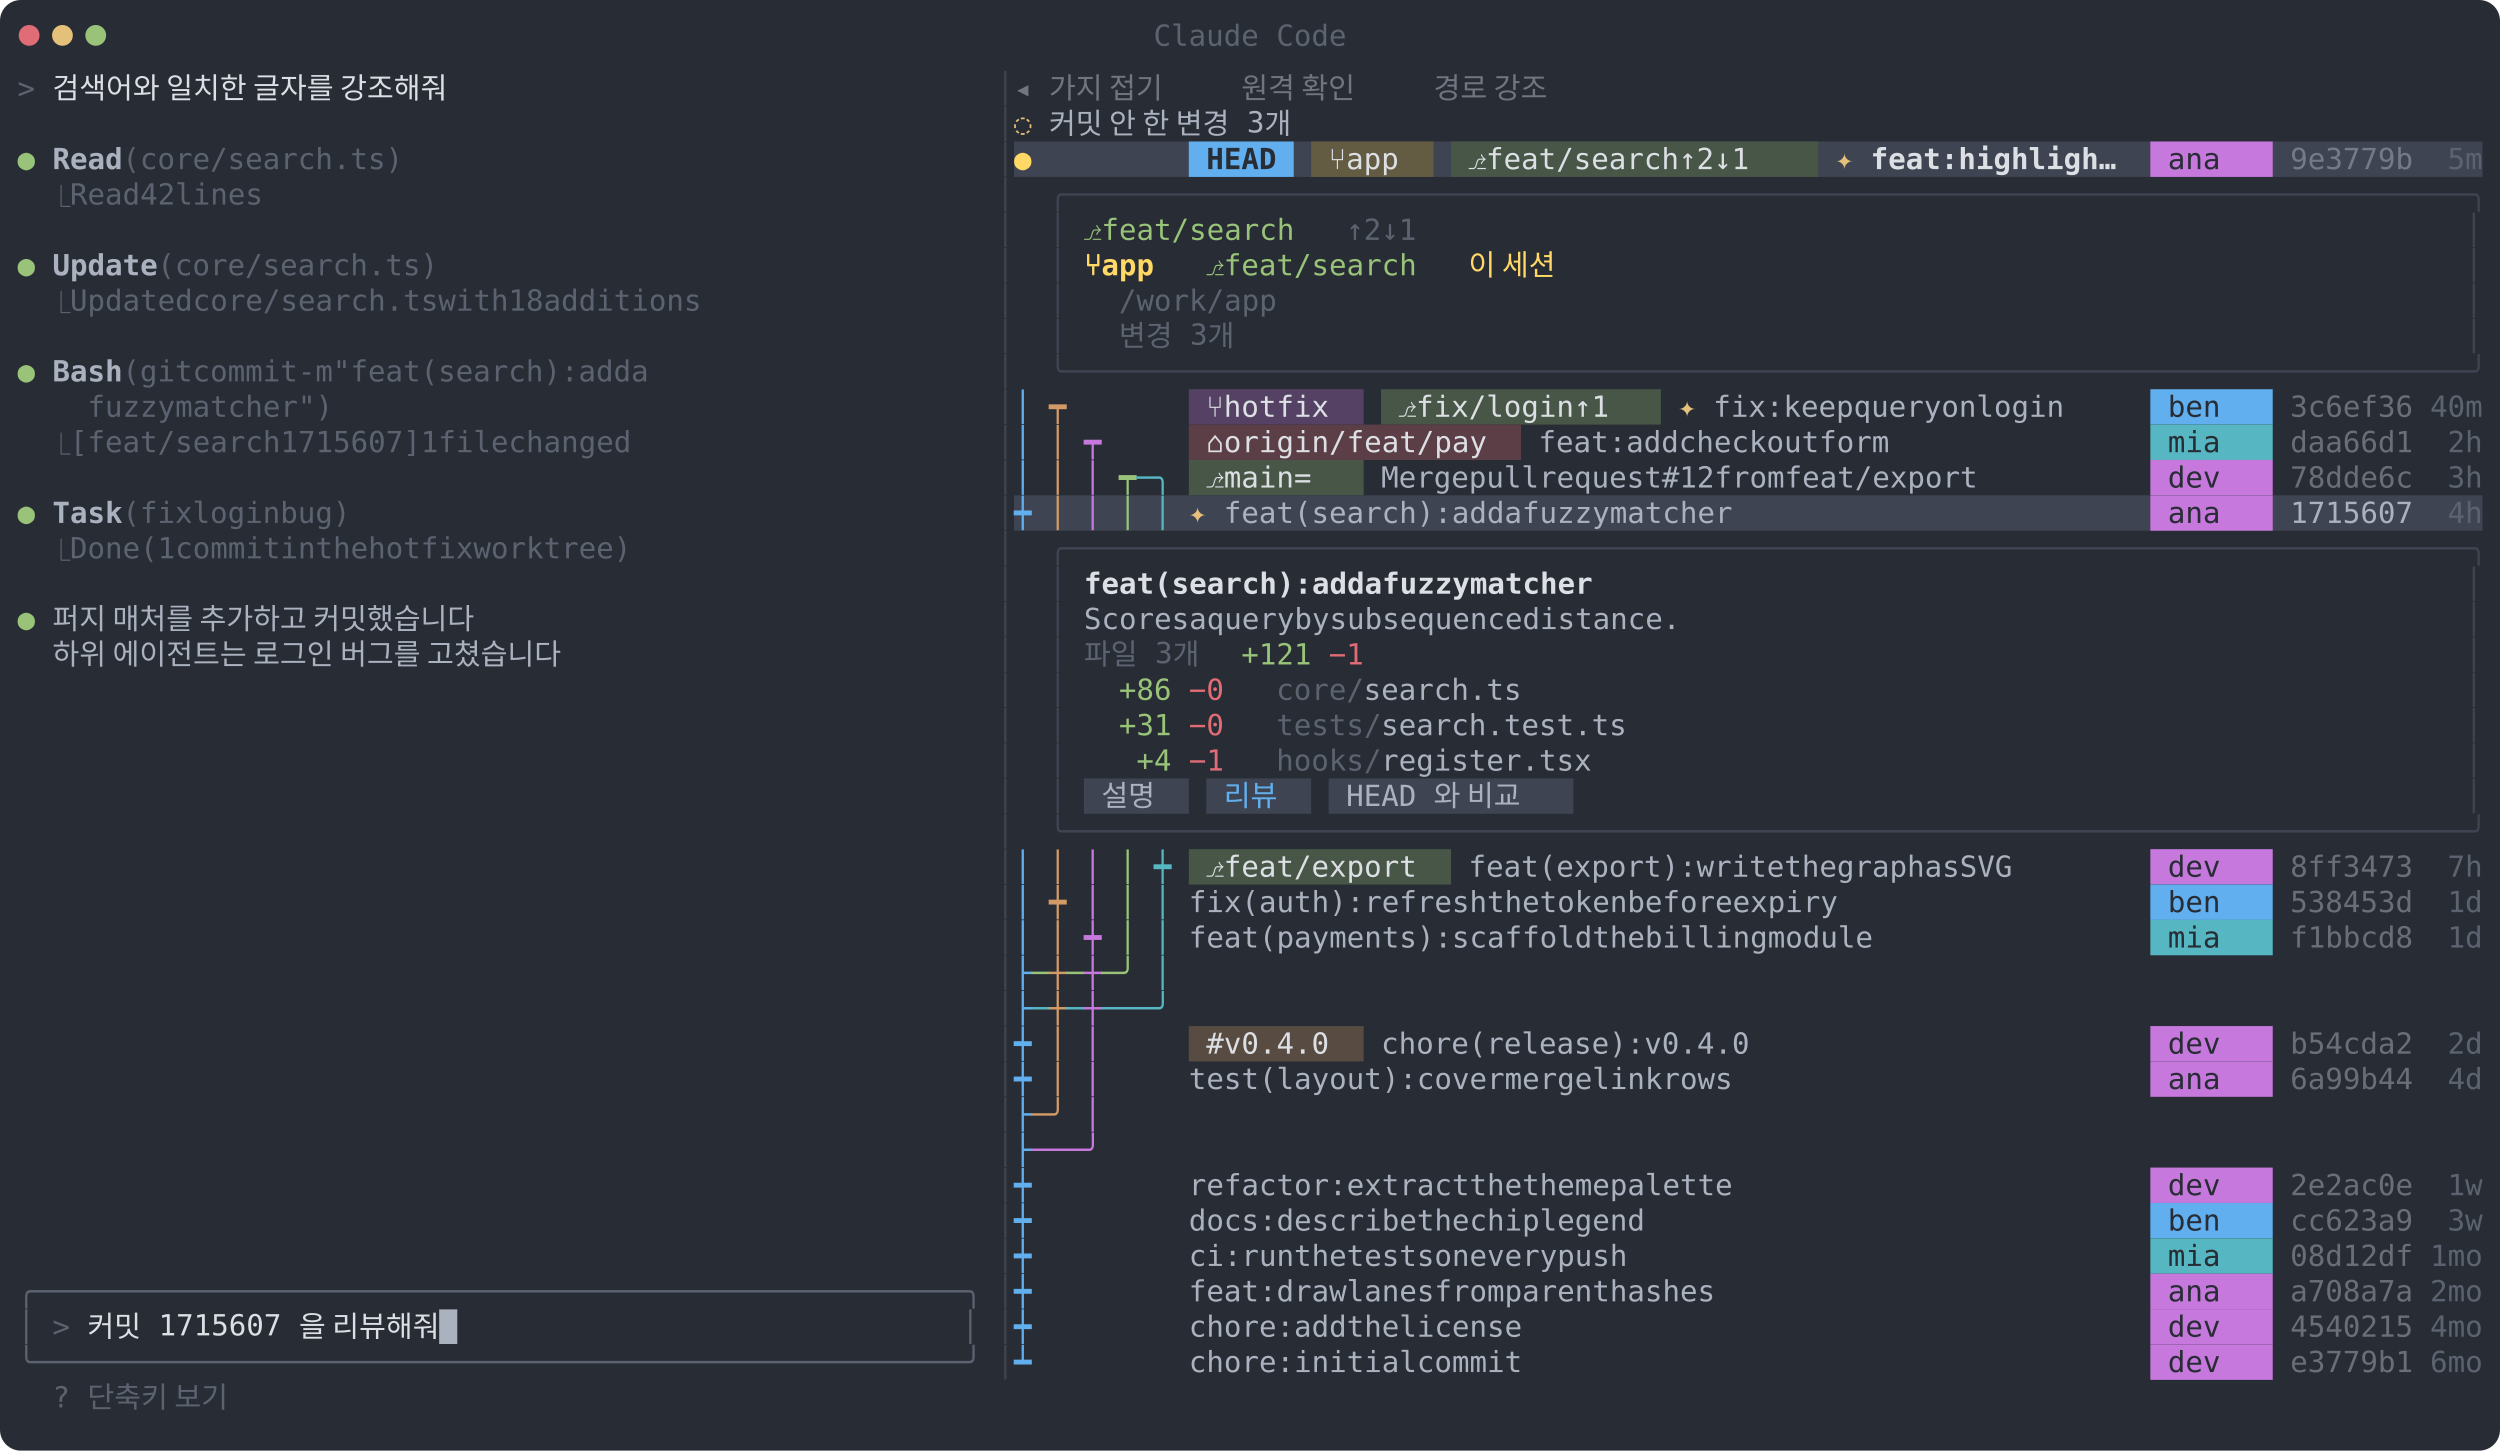
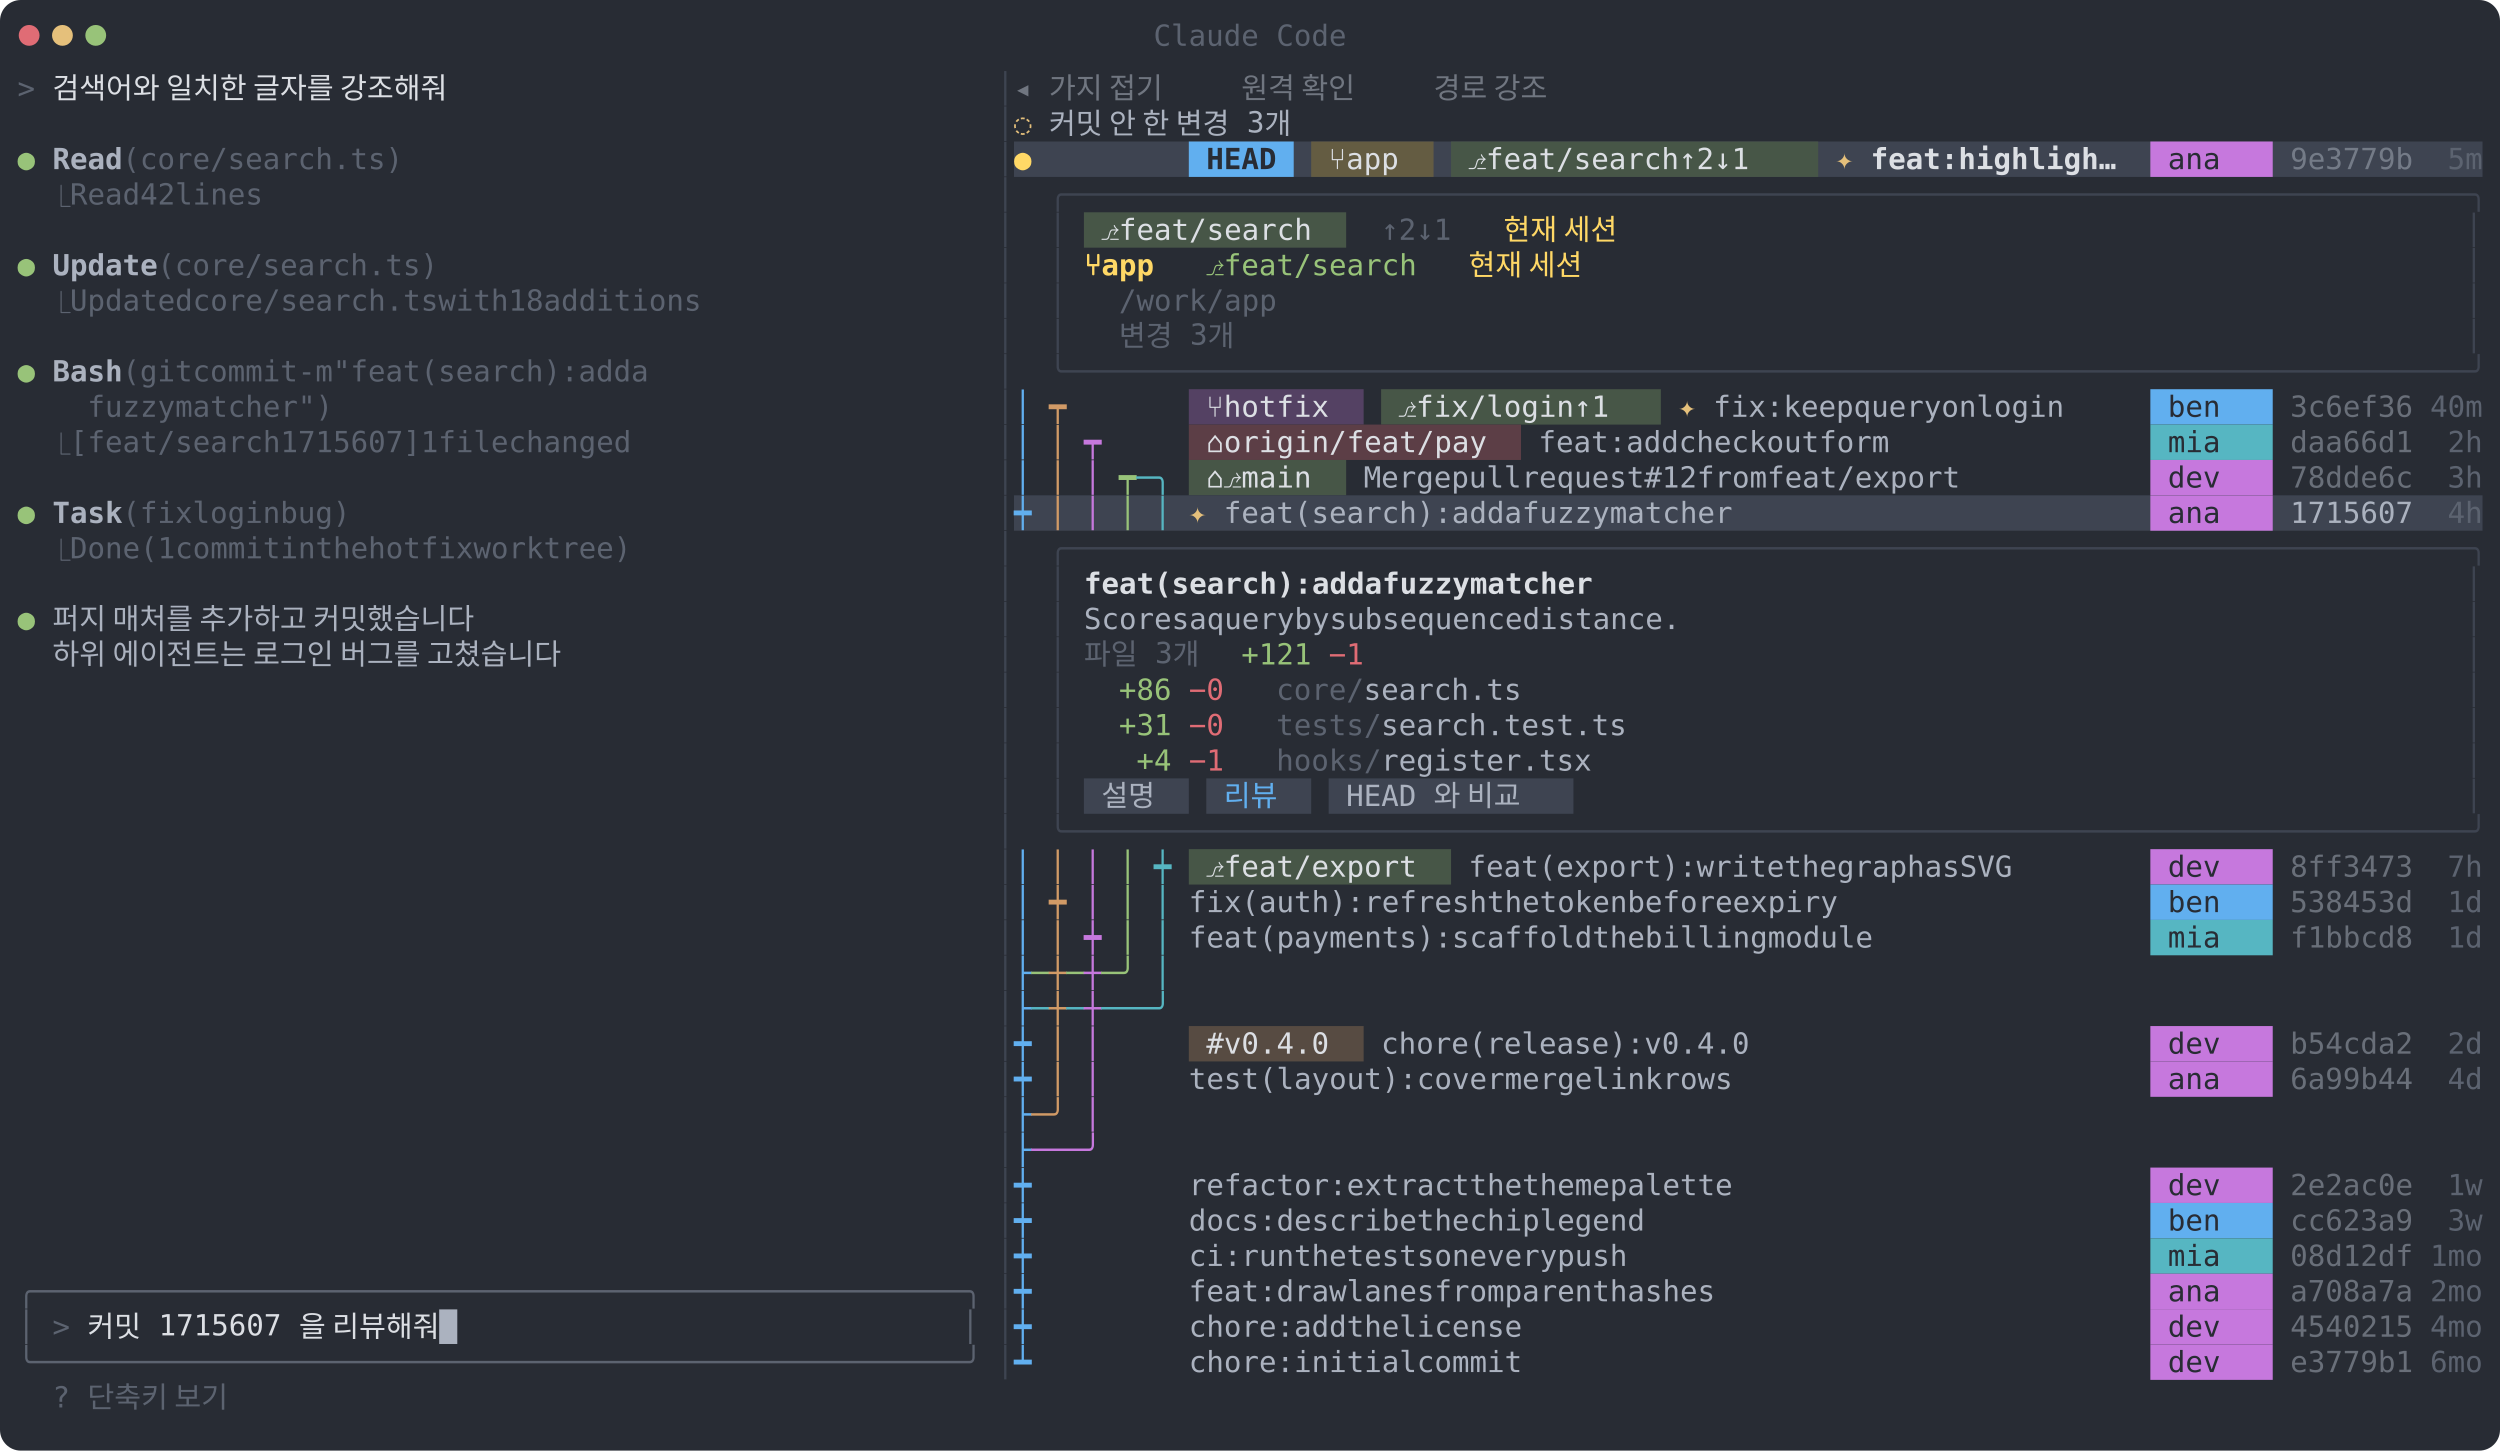
<svg xmlns="http://www.w3.org/2000/svg" xml:space="preserve" width="1201.2" height="697" viewBox="0 0 1201.2 697" font-family="SF Mono, Menlo, Consolas, 'DejaVu Sans Mono', monospace" font-size="14">
  <rect width="1201.2" height="697" rx="10" fill="#282c34" />
  <circle cx="14" cy="17" r="5" fill="#e06c75" />
  <circle cx="30" cy="17" r="5" fill="#e5c07b" />
  <circle cx="46" cy="17" r="5" fill="#98c379" />
  <text x="600.6" y="22" text-anchor="middle" fill="#5c6370">Claude Code</text>
  <g transform="translate(8.4,34)">
    <g transform="translate(478.8,0)">
      <text x="0" y="13.26" fill="#abb2bf" fill-opacity="0.55">◂</text>
      <text x="16.8" y="13.26" fill="#abb2bf" fill-opacity="0.55">가지 접기</text>
      <text x="109.2" y="13.26" fill="#abb2bf" fill-opacity="0.55">원격 확인</text>
      <text x="201.6" y="13.26" fill="#abb2bf" fill-opacity="0.55">경로 강조</text>
      <text x="0" y="30.26" fill="#e5c07b">◌</text>
      <text x="16.8" y="30.26" fill="#abb2bf">커밋 안 한 변경 3개</text>
      <rect x="0" y="34" width="705.6" height="17" fill="#3e4451" />
      <text x="0" y="47.26" fill="#ffd866">●</text>
      <rect x="84" y="34" width="50.4" height="17" fill="#61afef" />
      <text x="92.4 100.8 109.2 117.6" y="47.26" fill="#282c34" font-weight="700">HEAD</text>
      <rect x="142.8" y="34" width="58.8" height="17" fill="#645c42" />
      <text x="151.2 168 176.4 184.8" y="47.26" fill="#dcdfe4">⑂app</text>
      <rect x="210" y="34" width="176.4" height="17" fill="#475647" />
      <text x="218.4 235.2 243.6 252 260.4 268.8 277.2 285.6 294 302.4 310.8 319.2 336 344.4 361.2 369.6" y="47.26" fill="#dcdfe4">⎇feat/search↑2↓1</text>
      <text x="394.8" y="47.26" fill="#e5c07b">✦</text>
      <text x="411.6 420 428.4 436.8 445.2 462 470.4 478.8 487.2 495.6 504 512.4 520.8 529.2" y="47.26" fill="#dcdfe4" font-weight="700">feat:highligh…</text>
      <rect x="546" y="34" width="58.8" height="17" fill="#c678dd" />
      <text x="554.4 562.8 571.2" y="47.26" fill="#282c34">ana</text>
      <text x="613.2 621.6 630 638.4 646.8 655.2 663.6" y="47.26" fill="#abb2bf" fill-opacity="0.5">9e3779b</text>
      <text x="688.8 697.2" y="47.26" fill="#5c6370">5m</text>
      <text x="16.8 25.2 33.6 42 50.4 58.8 67.2 75.6 84 92.4 100.8 109.2 117.6 126 134.4 142.8 151.2 159.6 168 176.4 184.8 193.2 201.6 210 218.4 226.8 235.2 243.6 252 260.4 268.8 277.2 285.6 294 302.4 310.8 319.2 327.6 336 344.4 352.8 361.2 369.6 378 386.4 394.8 403.2 411.6 420 428.4 436.8 445.2 453.6 462 470.4 478.8 487.2 495.6 504 512.4 520.8 529.2 537.6 546 554.4 562.8 571.2 579.6 588 596.4 604.8 613.2 621.6 630 638.4 646.8 655.2 663.6 672 680.4 688.8 697.2" y="64.26" fill="#3e4451">╭────────────────────────────────────────────────────────────────────────────────╮</text>
      <text x="16.8" y="81.26" fill="#3e4451">│</text>
      <text x="697.2" y="81.26" fill="#3e4451">│</text>
      <text x="16.8" y="98.26" fill="#3e4451">│</text>
      <text x="697.2" y="98.26" fill="#3e4451">│</text>
      <text x="16.8" y="115.26" fill="#3e4451">│</text>
      <text x="697.2" y="115.26" fill="#3e4451">│</text>
      <text x="16.8" y="132.26" fill="#3e4451">│</text>
      <text x="697.2" y="132.26" fill="#3e4451">│</text>
      <text x="16.8 25.2 33.6 42 50.4 58.8 67.2 75.6 84 92.4 100.8 109.2 117.6 126 134.4 142.8 151.2 159.6 168 176.4 184.8 193.2 201.6 210 218.4 226.8 235.2 243.6 252 260.4 268.8 277.2 285.6 294 302.4 310.8 319.2 327.6 336 344.4 352.8 361.2 369.6 378 386.4 394.8 403.2 411.6 420 428.4 436.8 445.2 453.6 462 470.4 478.8 487.2 495.6 504 512.4 520.8 529.2 537.6 546 554.4 562.8 571.2 579.6 588 596.4 604.8 613.2 621.6 630 638.4 646.8 655.2 663.6 672 680.4 688.8 697.2" y="149.26" fill="#3e4451">╰────────────────────────────────────────────────────────────────────────────────╯</text>
-       <text x="33.6 50.4 58.8 67.2 75.6 84 92.4 100.8 109.2 117.6 126 134.4" y="81.26" fill="#98c379">⎇feat/search</text>
-       <text x="159.6 168 184.8 193.2" y="81.26" fill="#5c6370">↑2↓1</text>
+       <rect x="33.6" y="68" width="126" height="17" fill="#475647" />
+       <text x="42 58.8 67.2 75.6 84 92.4 100.8 109.2 117.6 126 134.4 142.8" y="81.26" fill="#dcdfe4">⎇feat/search</text>
+       <text x="176.4 184.8 201.6 210" y="81.26" fill="#5c6370">↑2↓1</text>
+       <text x="235.2" y="81.26" fill="#ffd866">현재 세션</text>
      <text x="33.6 50.4 58.8 67.2" y="98.26" fill="#ffd866" font-weight="700">⑂app</text>
      <text x="92.4 109.2 117.6 126 134.4 142.8 151.2 159.6 168 176.4 184.8 193.2" y="98.26" fill="#98c379">⎇feat/search</text>
-       <text x="218.4" y="98.26" fill="#ffd866">이 세션</text>
+       <text x="218.4" y="98.26" fill="#ffd866">현재 세션</text>
      <text x="50.4 58.8 67.2 75.6 84 92.4 100.8 109.2 117.6" y="115.26" fill="#5c6370">/work/app</text>
      <text x="50.4" y="132.26" fill="#5c6370">변경 3개</text>
      <text x="0" y="166.26" fill="#61afef">│</text>
      <text x="16.8" y="166.26" fill="#d19a66">┯</text>
      <rect x="84" y="153" width="84" height="17" fill="#544163" />
      <text x="92.4 109.2 117.6 126 134.4 142.8 151.2" y="166.26" fill="#dcdfe4">⑂hotfix</text>
      <rect x="176.4" y="153" width="134.4" height="17" fill="#475647" />
      <text x="184.8 201.6 210 218.4 226.8 235.2 243.6 252 260.4 268.8 285.6 294" y="166.26" fill="#dcdfe4">⎇fix/login↑1</text>
      <text x="319.2" y="166.26" fill="#e5c07b">✦</text>
      <text x="336 344.4 352.8 361.2 378 386.4 394.8 403.2 420 428.4 436.8 445.2 453.6 470.4 478.8 495.6 504 512.4 520.8 529.2" y="166.26" fill="#abb2bf">fix:keepqueryonlogin</text>
      <rect x="546" y="153" width="58.8" height="17" fill="#61afef" />
      <text x="554.4 562.8 571.2" y="166.26" fill="#282c34">ben</text>
      <text x="613.2 621.6 630 638.4 646.8 655.2 663.6" y="166.26" fill="#abb2bf" fill-opacity="0.5">3c6ef36</text>
      <text x="680.4 688.8 697.2" y="166.26" fill="#5c6370">40m</text>
      <text x="0" y="183.26" fill="#61afef">│</text>
      <text x="16.8" y="183.26" fill="#d19a66">│</text>
      <text x="33.6" y="183.26" fill="#c678dd">┯</text>
      <rect x="84" y="170" width="159.6" height="17" fill="#5c3e46" />
      <text x="92.4 109.2 117.6 126 134.4 142.8 151.2 159.6 168 176.4 184.8 193.2 201.6 210 218.4 226.8" y="183.26" fill="#dcdfe4">⌂origin/feat/pay</text>
      <text x="252 260.4 268.8 277.2 285.6 302.4 310.8 319.2 336 344.4 352.8 361.2 369.6 378 386.4 394.8 411.6 420 428.4 436.8" y="183.26" fill="#abb2bf">feat:addcheckoutform</text>
      <rect x="546" y="170" width="58.8" height="17" fill="#56b6c2" />
      <text x="554.4 562.8 571.2" y="183.26" fill="#282c34">mia</text>
      <text x="613.2 621.6 630 638.4 646.8 655.2 663.6" y="183.26" fill="#abb2bf" fill-opacity="0.5">daa66d1</text>
      <text x="688.8 697.2" y="183.26" fill="#5c6370">2h</text>
      <text x="0" y="200.26" fill="#61afef">│</text>
      <text x="16.8" y="200.26" fill="#d19a66">│</text>
      <text x="33.6" y="200.26" fill="#c678dd">│</text>
      <text x="50.4" y="200.26" fill="#98c379">┯</text>
      <text x="58.8 67.2" y="200.26" fill="#56b6c2">─╮</text>
-       <rect x="84" y="187" width="84" height="17" fill="#475647" />
-       <text x="92.4 109.2 117.6 126 134.4 151.2" y="200.26" fill="#dcdfe4">⎇main=</text>
-       <text x="176.4 184.8 193.2 201.6 210 226.8 235.2 243.6 252 268.8 277.2 285.6 294 302.4 310.8 319.2 336 344.4 352.8 369.6 378 386.4 394.8 411.6 420 428.4 436.8 445.2 453.6 462 470.4 478.8 487.2 495.6" y="200.26" fill="#abb2bf">Mergepullrequest#12fromfeat/export</text>
+       <rect x="84" y="187" width="75.6" height="17" fill="#475647" />
+       <text x="92.4 100.8 117.6 126 134.4 142.8" y="200.26" fill="#dcdfe4">⌂⎇main</text>
+       <text x="168 176.4 184.8 193.2 201.6 218.4 226.8 235.2 243.6 260.4 268.8 277.2 285.6 294 302.4 310.8 327.6 336 344.4 361.2 369.6 378 386.4 403.2 411.6 420 428.4 436.8 445.2 453.6 462 470.4 478.8 487.2" y="200.26" fill="#abb2bf">Mergepullrequest#12fromfeat/export</text>
      <rect x="546" y="187" width="58.8" height="17" fill="#c678dd" />
      <text x="554.4 562.8 571.2" y="200.26" fill="#282c34">dev</text>
      <text x="613.2 621.6 630 638.4 646.8 655.2 663.6" y="200.26" fill="#abb2bf" fill-opacity="0.5">78dde6c</text>
      <text x="688.8 697.2" y="200.26" fill="#5c6370">3h</text>
      <rect x="0" y="204" width="705.6" height="17" fill="#3e4451" />
      <text x="0" y="217.26" fill="#61afef">┿</text>
      <text x="16.8" y="217.26" fill="#d19a66">│</text>
      <text x="33.6" y="217.26" fill="#c678dd">│</text>
      <text x="50.4" y="217.26" fill="#98c379">│</text>
      <text x="67.2" y="217.26" fill="#56b6c2">│</text>
      <text x="84" y="217.26" fill="#e5c07b">✦</text>
      <text x="100.8 109.2 117.6 126 134.4 142.8 151.2 159.6 168 176.4 184.8 193.2 201.6 218.4 226.8 235.2 252 268.8 277.2 285.6 294 302.4 319.2 327.6 336 344.4 352.8 361.2 369.6" y="217.26" fill="#abb2bf">feat(search):addafuzzymatcher</text>
      <rect x="546" y="204" width="58.8" height="17" fill="#c678dd" />
      <text x="554.4 562.8 571.2" y="217.26" fill="#282c34">ana</text>
      <text x="613.2 621.6 630 638.4 646.8 655.2 663.6" y="217.26" fill="#abb2bf">1715607</text>
      <text x="688.8 697.2" y="217.26" fill="#5c6370">4h</text>
      <text x="16.8 25.2 33.6 42 50.4 58.8 67.2 75.6 84 92.4 100.8 109.2 117.6 126 134.4 142.8 151.2 159.6 168 176.4 184.8 193.2 201.6 210 218.4 226.8 235.2 243.6 252 260.4 268.8 277.2 285.6 294 302.4 310.8 319.2 327.6 336 344.4 352.8 361.2 369.6 378 386.4 394.8 403.2 411.6 420 428.4 436.8 445.2 453.6 462 470.4 478.8 487.2 495.6 504 512.4 520.8 529.2 537.6 546 554.4 562.8 571.2 579.6 588 596.4 604.8 613.2 621.6 630 638.4 646.8 655.2 663.6 672 680.4 688.8 697.2" y="234.26" fill="#3e4451">╭────────────────────────────────────────────────────────────────────────────────╮</text>
      <text x="16.8" y="251.26" fill="#3e4451">│</text>
      <text x="697.2" y="251.26" fill="#3e4451">│</text>
      <text x="16.8" y="268.26" fill="#3e4451">│</text>
      <text x="697.2" y="268.26" fill="#3e4451">│</text>
      <text x="16.8" y="285.26" fill="#3e4451">│</text>
      <text x="697.2" y="285.26" fill="#3e4451">│</text>
      <text x="16.8" y="302.26" fill="#3e4451">│</text>
      <text x="697.2" y="302.26" fill="#3e4451">│</text>
      <text x="16.8" y="319.26" fill="#3e4451">│</text>
      <text x="697.2" y="319.26" fill="#3e4451">│</text>
      <text x="16.8" y="336.26" fill="#3e4451">│</text>
      <text x="697.2" y="336.26" fill="#3e4451">│</text>
      <text x="16.8" y="353.26" fill="#3e4451">│</text>
      <text x="697.2" y="353.26" fill="#3e4451">│</text>
      <text x="16.8 25.2 33.6 42 50.4 58.8 67.2 75.6 84 92.4 100.8 109.2 117.6 126 134.4 142.8 151.2 159.6 168 176.4 184.8 193.2 201.6 210 218.4 226.8 235.2 243.6 252 260.4 268.8 277.2 285.6 294 302.4 310.8 319.2 327.6 336 344.4 352.8 361.2 369.6 378 386.4 394.8 403.2 411.6 420 428.4 436.8 445.2 453.6 462 470.4 478.8 487.2 495.6 504 512.4 520.8 529.2 537.6 546 554.4 562.8 571.2 579.6 588 596.4 604.8 613.2 621.6 630 638.4 646.8 655.2 663.6 672 680.4 688.8 697.2" y="370.26" fill="#3e4451">╰────────────────────────────────────────────────────────────────────────────────╯</text>
      <text x="33.6 42 50.4 58.8 67.2 75.6 84 92.4 100.8 109.2 117.6 126 134.4 151.2 159.6 168 184.8 201.6 210 218.4 226.8 235.2 252 260.4 268.8 277.2 285.6 294 302.4" y="251.26" fill="#dcdfe4" font-weight="700">feat(search):addafuzzymatcher</text>
      <text x="33.6 42 50.4 58.8 67.2 75.6 92.4 109.2 117.6 126 134.4 142.8 159.6 168 184.8 193.2 201.6 210 218.4 226.8 235.2 243.6 252 260.4 268.8 285.6 294 302.4 310.8 319.2 327.6 336 344.4 352.8" y="268.26" fill="#abb2bf">Scoresaquerybysubsequencedistance.</text>
      <text x="33.6" y="285.26" fill="#5c6370">파일 3개</text>
      <text x="109.2 117.6 126 134.4" y="285.26" fill="#98c379">+121</text>
      <text x="151.2 159.6" y="285.26" fill="#e06c75">−1</text>
      <text x="50.4 58.8 67.2" y="302.26" fill="#98c379">+86</text>
      <text x="84 92.4" y="302.26" fill="#e06c75">−0</text>
      <text x="126 134.4 142.8 151.2 159.6" y="302.26" fill="#5c6370">core/</text>
      <text x="168 176.4 184.8 193.2 201.6 210 218.4 226.8 235.2" y="302.26" fill="#abb2bf">search.ts</text>
      <text x="50.4 58.8 67.2" y="319.26" fill="#98c379">+31</text>
      <text x="84 92.4" y="319.26" fill="#e06c75">−0</text>
      <text x="126 134.4 142.8 151.2 159.6 168" y="319.26" fill="#5c6370">tests/</text>
      <text x="176.4 184.8 193.2 201.6 210 218.4 226.8 235.2 243.6 252 260.4 268.8 277.2 285.6" y="319.26" fill="#abb2bf">search.test.ts</text>
      <text x="58.8 67.2" y="336.26" fill="#98c379">+4</text>
      <text x="84 92.4" y="336.26" fill="#e06c75">−1</text>
      <text x="126 134.4 142.8 151.2 159.6 168" y="336.26" fill="#5c6370">hooks/</text>
      <text x="176.4 184.8 193.2 201.6 210 218.4 226.8 235.2 243.6 252 260.4 268.8" y="336.26" fill="#abb2bf">register.tsx</text>
      <rect x="33.6" y="340" width="50.4" height="17" fill="#3e4451" />
      <text x="42" y="353.26" fill="#abb2bf">설명</text>
      <rect x="92.4" y="340" width="50.4" height="17" fill="#3e4451" />
      <text x="100.8" y="353.26" fill="#61afef">리뷰</text>
      <rect x="151.2" y="340" width="117.6" height="17" fill="#3e4451" />
      <text x="159.6 168 176.4 184.8" y="353.26" fill="#abb2bf">HEAD</text>
      <text x="201.6" y="353.26" fill="#abb2bf">와 비교</text>
      <text x="0" y="387.26" fill="#61afef">│</text>
      <text x="16.8" y="387.26" fill="#d19a66">│</text>
      <text x="33.6" y="387.26" fill="#c678dd">│</text>
      <text x="50.4" y="387.26" fill="#98c379">│</text>
      <text x="67.2" y="387.26" fill="#56b6c2">┿</text>
      <rect x="84" y="374" width="126" height="17" fill="#475647" />
      <text x="92.4 109.2 117.6 126 134.4 142.8 151.2 159.6 168 176.4 184.8 193.2" y="387.26" fill="#dcdfe4">⎇feat/export</text>
      <text x="218.4 226.8 235.2 243.6 252 260.4 268.8 277.2 285.6 294 302.4 310.8 319.2 336 344.4 352.8 361.2 369.6 386.4 394.8 403.2 420 428.4 436.8 445.2 453.6 470.4 478.8 495.6 504 512.4" y="387.26" fill="#abb2bf">feat(export):writethegraphasSVG</text>
      <rect x="546" y="374" width="58.8" height="17" fill="#c678dd" />
      <text x="554.4 562.8 571.2" y="387.26" fill="#282c34">dev</text>
      <text x="613.2 621.6 630 638.4 646.8 655.2 663.6" y="387.26" fill="#abb2bf" fill-opacity="0.5">8ff3473</text>
      <text x="688.8 697.2" y="387.26" fill="#5c6370">7h</text>
      <text x="0" y="404.26" fill="#61afef">│</text>
      <text x="16.8" y="404.26" fill="#d19a66">┿</text>
      <text x="33.6" y="404.26" fill="#c678dd">│</text>
      <text x="50.4" y="404.26" fill="#98c379">│</text>
      <text x="67.2" y="404.26" fill="#56b6c2">│</text>
      <text x="84 92.4 100.8 109.2 117.6 126 134.4 142.8 151.2 159.6 176.4 184.8 193.2 201.6 210 218.4 226.8 243.6 252 260.4 277.2 285.6 294 302.4 310.8 327.6 336 344.4 352.8 361.2 369.6 386.4 394.8 403.2 411.6 420 428.4" y="404.26" fill="#abb2bf">fix(auth):refreshthetokenbeforeexpiry</text>
      <rect x="546" y="391" width="58.8" height="17" fill="#61afef" />
      <text x="554.4 562.8 571.2" y="404.26" fill="#282c34">ben</text>
      <text x="613.2 621.6 630 638.4 646.8 655.2 663.6" y="404.26" fill="#abb2bf" fill-opacity="0.5">538453d</text>
      <text x="688.8 697.2" y="404.26" fill="#5c6370">1d</text>
      <text x="0" y="421.26" fill="#61afef">│</text>
      <text x="16.8" y="421.26" fill="#d19a66">│</text>
      <text x="33.6" y="421.26" fill="#c678dd">┿</text>
      <text x="50.4" y="421.26" fill="#98c379">│</text>
      <text x="67.2" y="421.26" fill="#56b6c2">│</text>
      <text x="84 92.4 100.8 109.2 117.6 126 134.4 142.8 151.2 159.6 168 176.4 184.8 193.2 201.6 218.4 226.8 235.2 243.6 252 260.4 268.8 277.2 294 302.4 310.8 327.6 336 344.4 352.8 361.2 369.6 378 394.8 403.2 411.6 420 428.4 436.8" y="421.26" fill="#abb2bf">feat(payments):scaffoldthebillingmodule</text>
      <rect x="546" y="408" width="58.8" height="17" fill="#56b6c2" />
      <text x="554.4 562.8 571.2" y="421.26" fill="#282c34">mia</text>
      <text x="613.2 621.6 630 638.4 646.8 655.2 663.6" y="421.26" fill="#abb2bf" fill-opacity="0.5">f1bbcd8</text>
      <text x="688.8 697.2" y="421.26" fill="#5c6370">1d</text>
      <text x="0" y="438.26" fill="#61afef">├</text>
      <text x="8.4" y="438.26" fill="#98c379">─</text>
      <text x="16.8" y="438.26" fill="#d19a66">┼</text>
      <text x="25.2" y="438.26" fill="#98c379">─</text>
      <text x="33.6" y="438.26" fill="#c678dd">┼</text>
      <text x="42 50.4" y="438.26" fill="#98c379">─╯</text>
      <text x="67.2" y="438.26" fill="#56b6c2">│</text>
      <text x="0" y="455.26" fill="#61afef">├</text>
      <text x="8.4" y="455.26" fill="#56b6c2">─</text>
      <text x="16.8" y="455.26" fill="#d19a66">┼</text>
      <text x="25.2" y="455.26" fill="#56b6c2">─</text>
      <text x="33.6" y="455.26" fill="#c678dd">┼</text>
      <text x="42 50.4 58.8 67.2" y="455.26" fill="#56b6c2">───╯</text>
      <text x="0" y="472.26" fill="#61afef">┿</text>
      <text x="16.8" y="472.26" fill="#d19a66">│</text>
      <text x="33.6" y="472.26" fill="#c678dd">│</text>
      <rect x="84" y="459" width="84" height="17" fill="#574b42" />
      <text x="92.4 109.2 117.6 126 134.4 142.8 151.2" y="472.26" fill="#dcdfe4">#v0.4.0</text>
      <text x="176.4 184.8 193.2 201.6 210 218.4 226.8 235.2 243.6 252 260.4 268.8 277.2 285.6 294 310.8 319.2 327.6 336 344.4 352.8" y="472.26" fill="#abb2bf">chore(release):v0.4.0</text>
      <rect x="546" y="459" width="58.8" height="17" fill="#c678dd" />
      <text x="554.4 562.8 571.2" y="472.26" fill="#282c34">dev</text>
      <text x="613.2 621.6 630 638.4 646.8 655.2 663.6" y="472.26" fill="#abb2bf" fill-opacity="0.5">b54cda2</text>
      <text x="688.8 697.2" y="472.26" fill="#5c6370">2d</text>
      <text x="0" y="489.26" fill="#61afef">┿</text>
      <text x="16.8" y="489.26" fill="#d19a66">│</text>
      <text x="33.6" y="489.26" fill="#c678dd">│</text>
      <text x="84 92.4 100.8 109.2 117.6 126 134.4 142.8 151.2 159.6 168 176.4 184.8 201.6 210 218.4 226.8 235.2 252 260.4 268.8 277.2 285.6 302.4 310.8 319.2 327.6 344.4 352.8 361.2 369.6" y="489.26" fill="#abb2bf">test(layout):covermergelinkrows</text>
      <rect x="546" y="476" width="58.8" height="17" fill="#c678dd" />
      <text x="554.4 562.8 571.2" y="489.26" fill="#282c34">ana</text>
      <text x="613.2 621.6 630 638.4 646.8 655.2 663.6" y="489.26" fill="#abb2bf" fill-opacity="0.5">6a99b44</text>
      <text x="688.8 697.2" y="489.26" fill="#5c6370">4d</text>
      <text x="0" y="506.26" fill="#61afef">├</text>
      <text x="8.4 16.8" y="506.26" fill="#d19a66">─╯</text>
      <text x="33.6" y="506.26" fill="#c678dd">│</text>
      <text x="0" y="523.26" fill="#61afef">├</text>
      <text x="8.4 16.8 25.2 33.6" y="523.26" fill="#c678dd">───╯</text>
      <text x="0" y="540.26" fill="#61afef">┿</text>
      <text x="84 92.4 100.8 109.2 117.6 126 134.4 142.8 151.2 168 176.4 184.8 193.2 201.6 210 218.4 235.2 243.6 252 268.8 277.2 285.6 294 302.4 319.2 327.6 336 344.4 352.8 361.2 369.6" y="540.26" fill="#abb2bf">refactor:extractthethemepalette</text>
      <rect x="546" y="527" width="58.8" height="17" fill="#c678dd" />
      <text x="554.4 562.8 571.2" y="540.26" fill="#282c34">dev</text>
      <text x="613.2 621.6 630 638.4 646.8 655.2 663.6" y="540.26" fill="#abb2bf" fill-opacity="0.5">2e2ac0e</text>
      <text x="688.8 697.2" y="540.26" fill="#5c6370">1w</text>
      <text x="0" y="557.26" fill="#61afef">┿</text>
      <text x="84 92.4 100.8 109.2 117.6 134.4 142.8 151.2 159.6 168 176.4 184.8 193.2 210 218.4 226.8 243.6 252 260.4 268.8 285.6 294 302.4 310.8 319.2 327.6" y="557.26" fill="#abb2bf">docs:describethechiplegend</text>
      <rect x="546" y="544" width="58.8" height="17" fill="#61afef" />
      <text x="554.4 562.8 571.2" y="557.26" fill="#282c34">ben</text>
      <text x="613.2 621.6 630 638.4 646.8 655.2 663.6" y="557.26" fill="#abb2bf" fill-opacity="0.5">cc623a9</text>
      <text x="688.8 697.2" y="557.26" fill="#5c6370">3w</text>
      <text x="0" y="574.26" fill="#61afef">┿</text>
      <text x="84 92.4 100.8 117.6 126 134.4 151.2 159.6 168 184.8 193.2 201.6 210 218.4 235.2 243.6 260.4 268.8 277.2 285.6 294 310.8 319.2 327.6 336" y="574.26" fill="#abb2bf">ci:runthetestsoneverypush</text>
      <rect x="546" y="561" width="58.8" height="17" fill="#56b6c2" />
      <text x="554.4 562.8 571.2" y="574.26" fill="#282c34">mia</text>
      <text x="613.2 621.6 630 638.4 646.8 655.2 663.6" y="574.26" fill="#abb2bf" fill-opacity="0.5">08d12df</text>
      <text x="680.4 688.8 697.2" y="574.26" fill="#5c6370">1mo</text>
      <text x="0" y="591.26" fill="#61afef">┿</text>
      <text x="84 92.4 100.8 109.2 117.6 134.4 142.8 151.2 159.6 176.4 184.8 193.2 201.6 210 226.8 235.2 243.6 252 268.8 277.2 285.6 294 302.4 310.8 327.6 336 344.4 352.8 361.2 369.6" y="591.26" fill="#abb2bf">feat:drawlanesfromparenthashes</text>
      <rect x="546" y="578" width="58.8" height="17" fill="#c678dd" />
      <text x="554.4 562.8 571.2" y="591.26" fill="#282c34">ana</text>
      <text x="613.2 621.6 630 638.4 646.8 655.2 663.6" y="591.26" fill="#abb2bf" fill-opacity="0.5">a708a7a</text>
      <text x="680.4 688.8 697.2" y="591.26" fill="#5c6370">2mo</text>
      <text x="0" y="608.26" fill="#61afef">┿</text>
      <text x="84 92.4 100.8 109.2 117.6 126 142.8 151.2 159.6 176.4 184.8 193.2 210 218.4 226.8 235.2 243.6 252 260.4" y="608.26" fill="#abb2bf">chore:addthelicense</text>
      <rect x="546" y="595" width="58.8" height="17" fill="#c678dd" />
      <text x="554.4 562.8 571.2" y="608.26" fill="#282c34">dev</text>
      <text x="613.2 621.6 630 638.4 646.8 655.2 663.6" y="608.26" fill="#abb2bf" fill-opacity="0.5">4540215</text>
      <text x="680.4 688.8 697.2" y="608.26" fill="#5c6370">4mo</text>
      <text x="0" y="625.26" fill="#61afef">┷</text>
      <text x="84 92.4 100.8 109.2 117.6 126 142.8 151.2 159.6 168 176.4 184.8 193.2 210 218.4 226.8 235.2 243.6 252" y="625.26" fill="#abb2bf">chore:initialcommit</text>
      <rect x="546" y="612" width="58.8" height="17" fill="#c678dd" />
      <text x="554.4 562.8 571.2" y="625.26" fill="#282c34">dev</text>
      <text x="613.2 621.6 630 638.4 646.8 655.2 663.6" y="625.26" fill="#abb2bf" fill-opacity="0.5">e3779b1</text>
      <text x="680.4 688.8 697.2" y="625.26" fill="#5c6370">6mo</text>
    </g>
    <text x="470.4" y="13.26" fill="#3e4451">│</text>
    <text x="470.4" y="30.26" fill="#3e4451">│</text>
    <text x="470.4" y="47.26" fill="#3e4451">│</text>
    <text x="470.4" y="64.26" fill="#3e4451">│</text>
    <text x="470.4" y="81.26" fill="#3e4451">│</text>
    <text x="470.4" y="98.26" fill="#3e4451">│</text>
    <text x="470.4" y="115.26" fill="#3e4451">│</text>
    <text x="470.4" y="132.26" fill="#3e4451">│</text>
    <text x="470.4" y="149.26" fill="#3e4451">│</text>
    <text x="470.4" y="166.26" fill="#3e4451">│</text>
    <text x="470.4" y="183.26" fill="#3e4451">│</text>
    <text x="470.4" y="200.26" fill="#3e4451">│</text>
    <text x="470.4" y="217.26" fill="#3e4451">│</text>
    <text x="470.4" y="234.26" fill="#3e4451">│</text>
    <text x="470.4" y="251.26" fill="#3e4451">│</text>
    <text x="470.4" y="268.26" fill="#3e4451">│</text>
    <text x="470.4" y="285.26" fill="#3e4451">│</text>
    <text x="470.4" y="302.26" fill="#3e4451">│</text>
    <text x="470.4" y="319.26" fill="#3e4451">│</text>
    <text x="470.4" y="336.26" fill="#3e4451">│</text>
    <text x="470.4" y="353.26" fill="#3e4451">│</text>
    <text x="470.4" y="370.26" fill="#3e4451">│</text>
    <text x="470.4" y="387.26" fill="#3e4451">│</text>
    <text x="470.4" y="404.26" fill="#3e4451">│</text>
    <text x="470.4" y="421.26" fill="#3e4451">│</text>
    <text x="470.4" y="438.26" fill="#3e4451">│</text>
    <text x="470.4" y="455.26" fill="#3e4451">│</text>
    <text x="470.4" y="472.26" fill="#3e4451">│</text>
    <text x="470.4" y="489.26" fill="#3e4451">│</text>
    <text x="470.4" y="506.26" fill="#3e4451">│</text>
    <text x="470.4" y="523.26" fill="#3e4451">│</text>
    <text x="470.4" y="540.26" fill="#3e4451">│</text>
    <text x="470.4" y="557.26" fill="#3e4451">│</text>
    <text x="470.4" y="574.26" fill="#3e4451">│</text>
    <text x="470.4" y="591.26" fill="#3e4451">│</text>
    <text x="470.4" y="608.26" fill="#3e4451">│</text>
    <text x="470.4" y="625.26" fill="#3e4451">│</text>
    <text x="0" y="13.26" fill="#5c6370">&gt;</text>
    <text x="16.8" y="13.26" fill="#dcdfe4">검색어와 일치한 글자를 강조해줘</text>
    <text x="0" y="47.26" fill="#98c379">●</text>
    <text x="16.8 25.2 33.6 42" y="47.26" fill="#abb2bf" font-weight="700">Read</text>
    <text x="50.4 58.8 67.2 75.6 84 92.4 100.8 109.2 117.6 126 134.4 142.8 151.2 159.6 168 176.4" y="47.26" fill="#5c6370">(core/search.ts)</text>
    <text x="16.8 42 50.4 58.8 67.2 84 92.4 109.2 117.6 126 134.4 142.8" y="64.26" fill="#5c6370">⎿Read42lines</text>
    <text x="0" y="98.26" fill="#98c379">●</text>
    <text x="16.8 25.2 33.6 42 50.4 58.8" y="98.26" fill="#abb2bf" font-weight="700">Update</text>
    <text x="67.2 75.6 84 92.4 100.8 109.2 117.6 126 134.4 142.8 151.2 159.6 168 176.4 184.8 193.2" y="98.26" fill="#5c6370">(core/search.ts)</text>
    <text x="16.8 42 50.4 58.8 67.2 75.6 84 92.4 109.2 117.6 126 134.4 142.8 151.2 159.6 168 176.4 184.8 193.2 201.6 210 218.4 235.2 243.6 252 260.4 277.2 285.6 302.4 310.8 319.2 327.6 336 344.4 352.8 361.2 369.6" y="115.26" fill="#5c6370">⎿Updatedcore/search.tswith18additions</text>
    <text x="0" y="149.26" fill="#98c379">●</text>
    <text x="16.8 25.2 33.6 42" y="149.26" fill="#abb2bf" font-weight="700">Bash</text>
    <text x="50.4 58.8 67.2 75.6 92.4 100.8 109.2 117.6 126 134.4 151.2 159.6 176.4 184.8 193.2 201.6 210 218.4 226.8 235.2 243.6 252 260.4 268.8 277.2 285.6 302.4 310.8 319.2 336" y="149.26" fill="#5c6370">(gitcommit-m"feat(search):adda</text>
    <text x="33.6 42 50.4 58.8 67.2 84 92.4 100.8 109.2 117.6 126 134.4 142.8 151.2" y="166.26" fill="#5c6370">fuzzymatcher")</text>
    <text x="16.8 42 50.4 58.8 67.2 75.6 84 92.4 100.8 109.2 117.6 126 134.4 151.2 159.6 168 176.4 184.8 193.2 201.6 210 226.8 243.6 252 260.4 268.8 285.6 294 302.4 310.8 319.2 327.6 336" y="183.26" fill="#5c6370">⎿[feat/search1715607]1filechanged</text>
    <text x="0" y="217.26" fill="#98c379">●</text>
    <text x="16.8 25.2 33.6 42" y="217.26" fill="#abb2bf" font-weight="700">Task</text>
    <text x="50.4 58.8 67.2 75.6 92.4 100.8 109.2 117.6 126 142.8 151.2 159.6 168" y="217.26" fill="#5c6370">(fixloginbug)</text>
    <text x="16.8 42 50.4 58.8 67.2 84 92.4 109.2 117.6 126 134.4 142.8 151.2 168 176.4 193.2 201.6 210 226.8 235.2 243.6 252 260.4 268.8 285.6 294 302.4 310.8 319.2 327.6 336 344.4 352.8" y="234.26" fill="#5c6370">⎿Done(1commitinthehotfixworktree)</text>
    <text x="0" y="268.26" fill="#98c379">●</text>
    <text x="16.8" y="268.26" fill="#abb2bf">퍼지 매처를 추가하고 커밋했습니다</text>
    <text x="16.8" y="285.26" fill="#abb2bf">하위 에이전트는 로그인 버그를 고쳤습니다</text>
    <text x="0 8.4 16.8 25.2 33.6 42 50.4 58.8 67.2 75.6 84 92.4 100.8 109.2 117.6 126 134.4 142.8 151.2 159.6 168 176.4 184.8 193.2 201.6 210 218.4 226.8 235.2 243.6 252 260.4 268.8 277.2 285.6 294 302.4 310.8 319.2 327.6 336 344.4 352.8 361.2 369.6 378 386.4 394.8 403.2 411.6 420 428.4 436.8 445.2 453.6" y="591.26" fill="#5c6370">╭─────────────────────────────────────────────────────╮</text>
    <text x="0" y="608.26" fill="#5c6370">│</text>
    <text x="453.6" y="608.26" fill="#5c6370">│</text>
    <text x="0 8.4 16.8 25.2 33.6 42 50.4 58.8 67.2 75.6 84 92.4 100.8 109.2 117.6 126 134.4 142.8 151.2 159.6 168 176.4 184.8 193.2 201.6 210 218.4 226.8 235.2 243.6 252 260.4 268.8 277.2 285.6 294 302.4 310.8 319.2 327.6 336 344.4 352.8 361.2 369.6 378 386.4 394.8 403.2 411.6 420 428.4 436.8 445.2 453.6" y="625.26" fill="#5c6370">╰─────────────────────────────────────────────────────╯</text>
    <text x="16.8" y="608.26" fill="#5c6370">&gt;</text>
    <text x="33.6" y="608.26" fill="#dcdfe4">커밋 1715607 을 리뷰해줘<tspan fill="#abb2bf">█</tspan>
    </text>
    <text x="16.8" y="642.26" fill="#5c6370">?</text>
    <text x="33.6" y="642.26" fill="#5c6370">단축키 보기</text>
  </g>
</svg>
